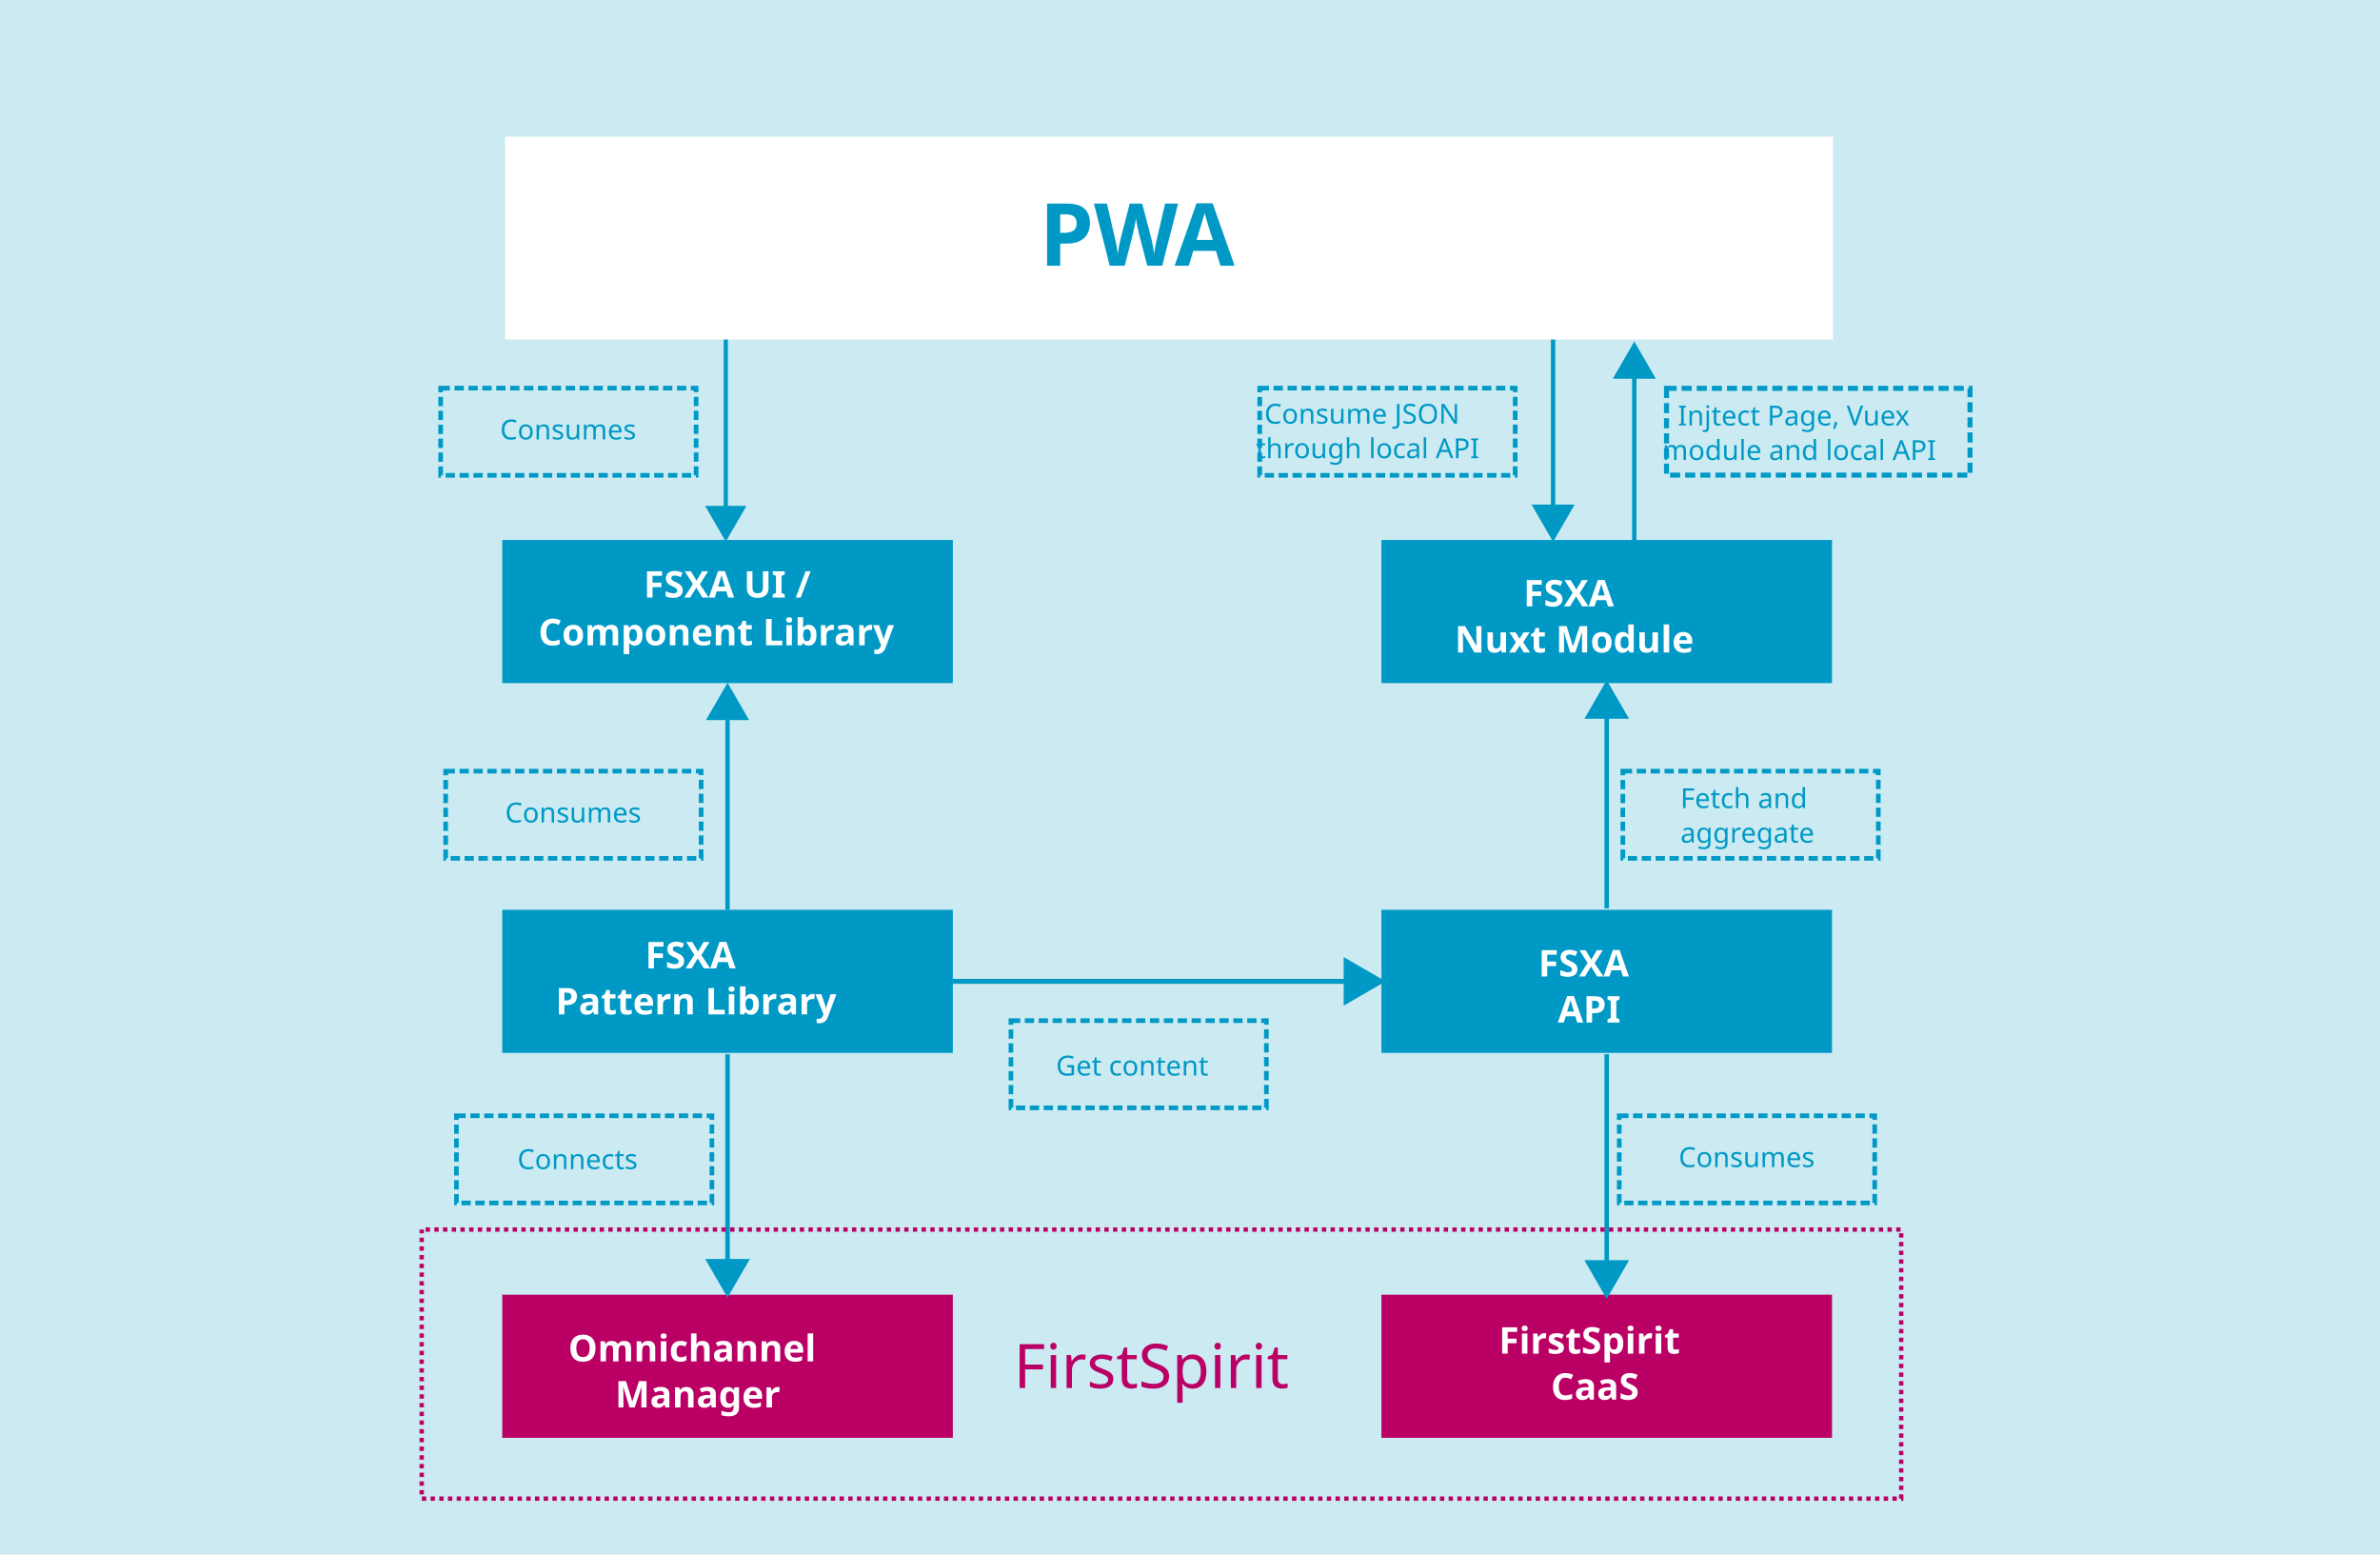
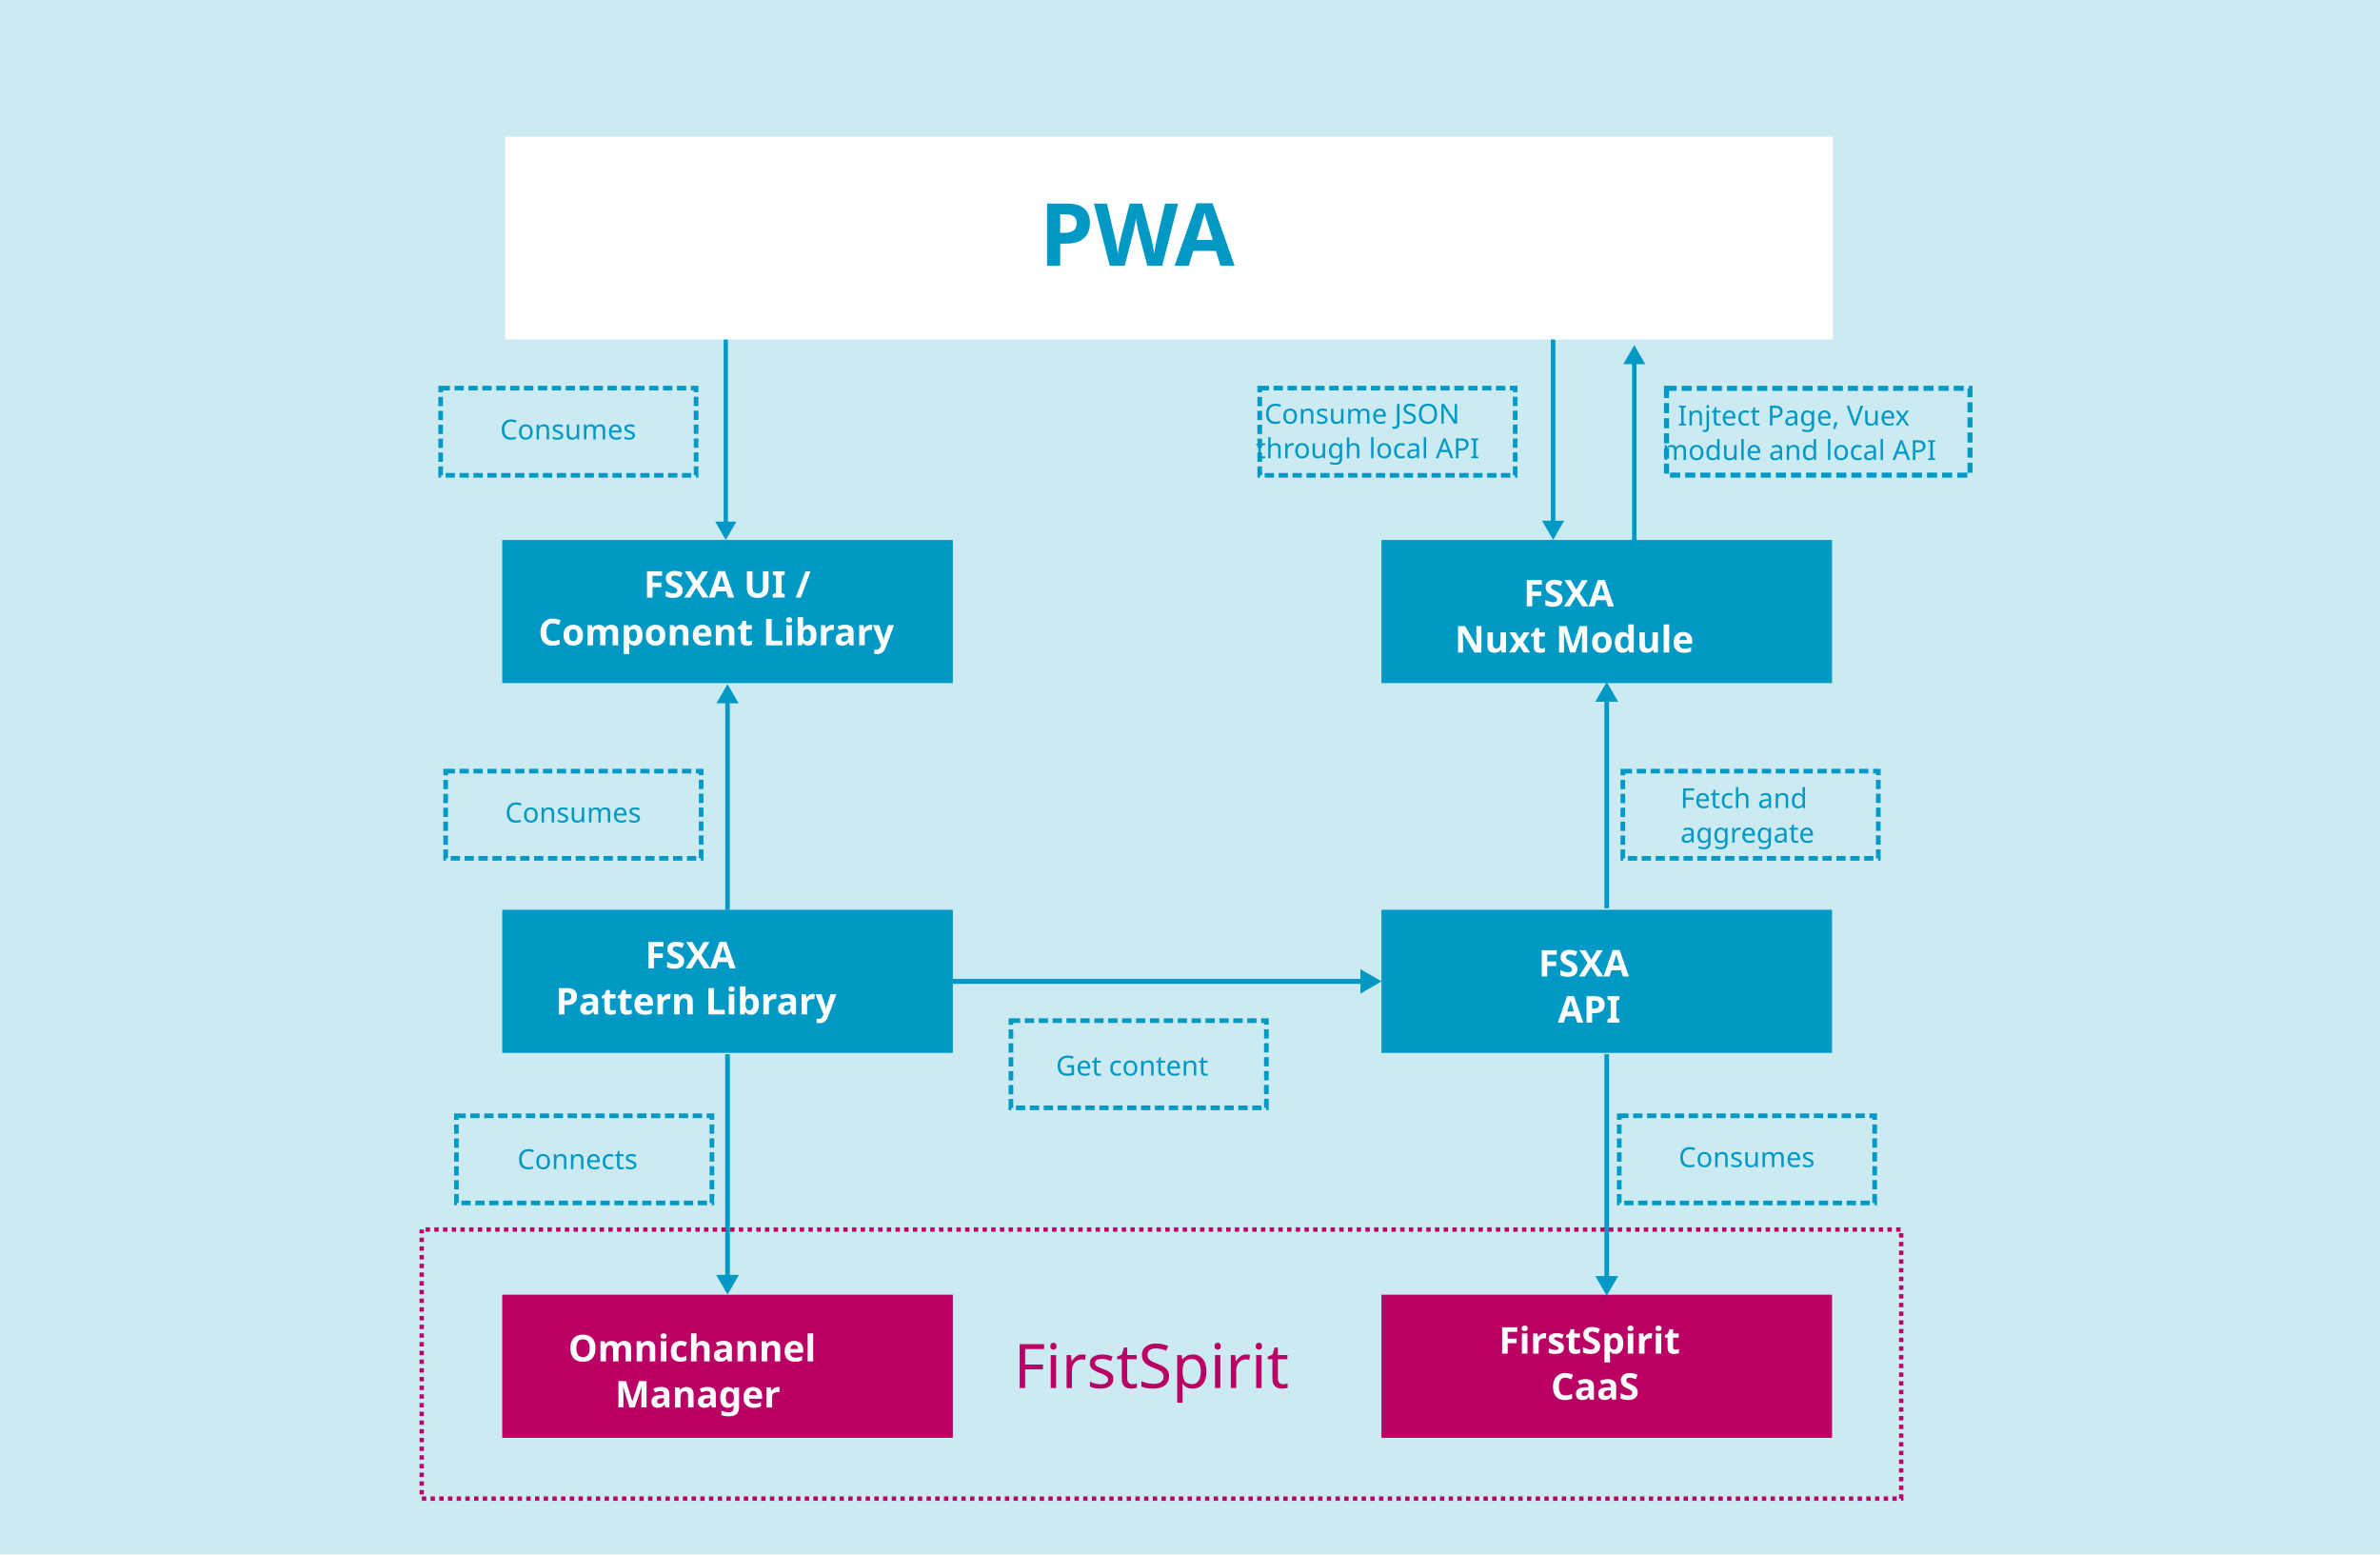
<svg xmlns="http://www.w3.org/2000/svg" width="547.03mm" height="357.111mm" viewBox="0 0 547.03 357.111" version="1.1" id="svg8">
  <defs id="defs2">
+     <marker style="overflow:visible" id="marker5808" refX="0.0" refY="0.0" orient="auto">
+       <path transform="scale(0.4)" style="fill-rule:evenodd;stroke:#0099c5;stroke-width:1pt;stroke-opacity:1;fill:#0099c5;fill-opacity:1" d="M 5.77,0.0 L -2.88,5.0 L -2.88,-5.0 L 5.77,0.0 z " id="path5806" />
+     </marker>
+     <marker orient="auto" refY="0.0" refX="0.0" id="marker5624" style="overflow:visible">
+       <path id="path5622" d="M 5.77,0.0 L -2.88,5.0 L -2.88,-5.0 L 5.77,0.0 z " style="fill-rule:evenodd;stroke:#0099c5;stroke-width:1pt;stroke-opacity:1;fill:#0099c5;fill-opacity:1" transform="scale(0.4)" />
+     </marker>
+     <marker orient="auto" refY="0.0" refX="0.0" id="marker5452" style="overflow:visible">
+       <path id="path5450" d="M 5.77,0.0 L -2.88,5.0 L -2.88,-5.0 L 5.77,0.0 z " style="fill-rule:evenodd;stroke:#0099c5;stroke-width:1pt;stroke-opacity:1;fill:#0099c5;fill-opacity:1" transform="scale(0.4)" />
+     </marker>
+     <marker orient="auto" refY="0.0" refX="0.0" id="marker5232" style="overflow:visible">
+       <path id="path5230" d="M 5.77,0.0 L -2.88,5.0 L -2.88,-5.0 L 5.77,0.0 z " style="fill-rule:evenodd;stroke:#0099c5;stroke-width:1pt;stroke-opacity:1;fill:#0099c5;fill-opacity:1" transform="scale(0.4)" />
+     </marker>
+     <marker orient="auto" refY="0.0" refX="0.0" id="marker5134" style="overflow:visible">
+       <path id="path5132" d="M 5.77,0.0 L -2.88,5.0 L -2.88,-5.0 L 5.77,0.0 z " style="fill-rule:evenodd;stroke:#0099c5;stroke-width:1pt;stroke-opacity:1;fill:#0099c5;fill-opacity:1" transform="scale(0.4)" />
+     </marker>
+     <marker style="overflow:visible" id="marker4874" refX="0.0" refY="0.0" orient="auto">
+       <path transform="scale(0.4)" style="fill-rule:evenodd;stroke:#0099c5;stroke-width:1pt;stroke-opacity:1;fill:#0099c5;fill-opacity:1" d="M 5.77,0.0 L -2.88,5.0 L -2.88,-5.0 L 5.77,0.0 z " id="path4872" />
+     </marker>
+     <marker style="overflow:visible" id="marker4782" refX="0.0" refY="0.0" orient="auto">
+       <path transform="scale(0.4)" style="fill-rule:evenodd;stroke:#0099c5;stroke-width:1pt;stroke-opacity:1;fill:#0099c5;fill-opacity:1" d="M 5.77,0.0 L -2.88,5.0 L -2.88,-5.0 L 5.77,0.0 z " id="path4780" />
+     </marker>
    <marker orient="auto" refY="0.0" refX="0.0" id="marker2643" style="overflow:visible">
      <path id="path2641" d="M 5.77,0.0 L -2.88,5.0 L -2.88,-5.0 L 5.77,0.0 z " style="fill-rule:evenodd;stroke:#0099c5;stroke-width:1pt;stroke-opacity:1;fill:#0099c5;fill-opacity:1" transform="scale(0.8)" />
    </marker>
    <marker style="overflow:visible" id="marker2429" refX="0.0" refY="0.0" orient="auto">
      <path transform="scale(0.8)" style="fill-rule:evenodd;stroke:#0099c5;stroke-width:1pt;stroke-opacity:1;fill:#0099c5;fill-opacity:1" d="M 5.77,0.0 L -2.88,5.0 L -2.88,-5.0 L 5.77,0.0 z " id="path2427" />
    </marker>
    <marker style="overflow:visible" id="marker2327" refX="0.0" refY="0.0" orient="auto">
      <path transform="scale(0.8)" style="fill-rule:evenodd;stroke:#0099c5;stroke-width:1pt;stroke-opacity:1;fill:#0099c5;fill-opacity:1" d="M 5.77,0.0 L -2.88,5.0 L -2.88,-5.0 L 5.77,0.0 z " id="path2325" />
-     </marker>
-     <marker style="overflow:visible" id="marker2159" refX="0.0" refY="0.0" orient="auto">
-       <path transform="scale(0.8)" style="fill-rule:evenodd;stroke:#0099c5;stroke-width:1pt;stroke-opacity:1;fill:#0099c5;fill-opacity:1" d="M 5.77,0.0 L -2.88,5.0 L -2.88,-5.0 L 5.77,0.0 z " id="path2157" />
-     </marker>
-     <marker orient="auto" refY="0.0" refX="0.0" id="TriangleOutL" style="overflow:visible">
-       <path id="path1371" d="M 5.77,0.0 L -2.88,5.0 L -2.88,-5.0 L 5.77,0.0 z " style="fill-rule:evenodd;stroke:#0099c5;stroke-width:1pt;stroke-opacity:1;fill:#0099c5;fill-opacity:1" transform="scale(0.8)" />
    </marker>
    <marker orient="auto" refY="0.0" refX="0.0" id="TriangleOutM" style="overflow:visible">
      <path id="path1374" d="M 5.77,0.0 L -2.88,5.0 L -2.88,-5.0 L 5.77,0.0 z " style="fill-rule:evenodd;stroke:#0099c5;stroke-width:1pt;stroke-opacity:1;fill:#0099c5;fill-opacity:1" transform="scale(0.4)" />
    </marker>
    <marker orient="auto" refY="0.0" refX="0.0" id="Arrow1Send" style="overflow:visible;">
      <path id="path1244" d="M 0.0,0.0 L 5.0,-5.0 L -12.5,0.0 L 5.0,5.0 L 0.0,0.0 z " style="fill-rule:evenodd;stroke:#0099c5;stroke-width:1pt;stroke-opacity:1;fill:#0099c5;fill-opacity:1" transform="scale(0.2) rotate(180) translate(6,0)" />
    </marker>
    <marker orient="auto" refY="0" refX="0" id="marker8426" style="overflow:visible">
      <path id="path8424" style="fill:#0099c5;fill-opacity:1;fill-rule:evenodd;stroke:#0099c5;stroke-width:0.625;stroke-linejoin:round;stroke-opacity:1" d="M 8.719,4.034 -2.207,0.016 8.719,-4.002 c -1.745,2.372 -1.735,5.617 -6e-7,8.035 z" transform="matrix(-1.1,0,0,-1.1,-1.1,0)" />
    </marker>
    <marker style="overflow:visible" id="marker6208" refX="0" refY="0" orient="auto">
      <path transform="matrix(-1.1,0,0,-1.1,-1.1,0)" d="M 8.719,4.034 -2.207,0.016 8.719,-4.002 c -1.745,2.372 -1.735,5.617 -6e-7,8.035 z" style="fill:#0099c5;fill-opacity:1;fill-rule:evenodd;stroke:#0099c5;stroke-width:0.625;stroke-linejoin:round;stroke-opacity:1" id="path6206" />
    </marker>
    <marker orient="auto" refY="0" refX="0" id="marker5542" style="overflow:visible">
      <path id="path5540" style="fill:#0099c5;fill-opacity:1;fill-rule:evenodd;stroke:#0099c5;stroke-width:0.625;stroke-linejoin:round;stroke-opacity:1" d="M 8.719,4.034 -2.207,0.016 8.719,-4.002 c -1.745,2.372 -1.735,5.617 -6e-7,8.035 z" transform="matrix(-1.1,0,0,-1.1,-1.1,0)" />
    </marker>
    <marker style="overflow:visible" id="marker5362" refX="0" refY="0" orient="auto">
      <path transform="matrix(-1.1,0,0,-1.1,-1.1,0)" d="M 8.719,4.034 -2.207,0.016 8.719,-4.002 c -1.745,2.372 -1.735,5.617 -6e-7,8.035 z" style="fill:#000000;fill-opacity:1;fill-rule:evenodd;stroke:#000000;stroke-width:0.625;stroke-linejoin:round;stroke-opacity:1" id="path5360" />
    </marker>
    <marker orient="auto" refY="0" refX="0" id="Arrow1Lend" style="overflow:visible">
      <path id="path4899" d="M 0,0 5,-5 -12.5,0 5,5 Z" style="fill:#000000;fill-opacity:1;fill-rule:evenodd;stroke:#000000;stroke-width:1pt;stroke-opacity:1" transform="matrix(-0.8,0,0,-0.8,-10,0)" />
    </marker>
    <marker orient="auto" refY="0" refX="0" id="Arrow1Lstart" style="overflow:visible">
      <path id="path4896" d="M 0,0 5,-5 -12.5,0 5,5 Z" style="fill:#0099c5;fill-opacity:1;fill-rule:evenodd;stroke:#0099c5;stroke-width:1pt;stroke-opacity:1" transform="matrix(0.8,0,0,0.8,10,0)" />
    </marker>
    <marker orient="auto" refY="0" refX="0" id="marker5542-9" style="overflow:visible">
      <path id="path5540-2" style="fill:#0099c5;fill-opacity:1;fill-rule:evenodd;stroke:#0099c5;stroke-width:0.625;stroke-linejoin:round;stroke-opacity:1" d="M 8.719,4.034 -2.207,0.016 8.719,-4.002 c -1.745,2.372 -1.735,5.617 -6e-7,8.035 z" transform="matrix(-1.1,0,0,-1.1,-1.1,0)" />
    </marker>
    <marker style="overflow:visible" id="marker6656-1" refX="0" refY="0" orient="auto">
      <path transform="matrix(-1.1,0,0,-1.1,-1.1,0)" d="M 8.719,4.034 -2.207,0.016 8.719,-4.002 c -1.745,2.372 -1.735,5.617 -6e-7,8.035 z" style="fill:#0099c5;fill-opacity:1;fill-rule:evenodd;stroke:#0099c5;stroke-width:0.625;stroke-linejoin:round;stroke-opacity:1" id="path6654-9" />
-     </marker>
-     <marker orient="auto" refY="0" refX="0" id="TriangleOutL-3" style="overflow:visible">
-       <path id="path1371-6" d="M 5.77,0 -2.88,5 V -5 Z" style="fill:#0099c5;fill-opacity:1;fill-rule:evenodd;stroke:#0099c5;stroke-width:1pt;stroke-opacity:1" transform="scale(0.8)" />
-     </marker>
-     <marker orient="auto" refY="0" refX="0" id="TriangleOutL-5" style="overflow:visible">
-       <path id="path1371-3" d="M 5.77,0 -2.88,5 V -5 Z" style="fill:#0099c5;fill-opacity:1;fill-rule:evenodd;stroke:#0099c5;stroke-width:1pt;stroke-opacity:1" transform="scale(0.8)" />
-     </marker>
-     <marker orient="auto" refY="0" refX="0" id="TriangleOutL-6" style="overflow:visible">
-       <path id="path1371-2" d="M 5.77,0 -2.88,5 V -5 Z" style="fill:#0099c5;fill-opacity:1;fill-rule:evenodd;stroke:#0099c5;stroke-width:1pt;stroke-opacity:1" transform="scale(0.8)" />
    </marker>
  </defs>
  <g id="layer1" transform="translate(240.4712,144.175)">
    <rect style="fill:#cbeaf2;fill-opacity:1;stroke-width:0.9" id="rect4754" width="547.03" height="357.111" x="-240.471" y="-144.175" />
    <text xml:space="preserve" style="font-style:normal;font-weight:normal;font-size:4.939px;line-height:1.25;font-family:sans-serif;letter-spacing:0px;word-spacing:0px;fill:#000000;fill-opacity:1;stroke:none;stroke-width:0.265" x="56.318" y="35.062" id="text4579">
      <tspan id="tspan4577" x="56.318" y="39.432" style="fill:#ffffff;fill-opacity:1;stroke-width:0.265" />
      <tspan x="56.318" y="45.606" style="fill:#ffffff;fill-opacity:1;stroke-width:0.265" id="tspan4581" />
    </text>
    <g id="g4656" transform="translate(-171.5235,36.62757)">
      <rect y="28.259" x="46.491" height="32.884" width="103.565" id="rect4551" style="fill:#0099c5;fill-opacity:1;stroke-width:0.265" />
      <text id="text4585" y="41.71" x="95.511" style="font-style:normal;font-weight:normal;font-size:4.939px;line-height:1.25;font-family:sans-serif;letter-spacing:0px;word-spacing:0px;fill:#000000;fill-opacity:1;stroke:none;stroke-width:0.265" xml:space="preserve">
        <tspan style="font-style:normal;font-variant:normal;font-weight:bold;font-stretch:normal;font-size:8.467px;font-family:sans-serif;-inkscape-font-specification:'sans-serif Bold';text-align:center;text-anchor:middle;fill:#ffffff;fill-opacity:1;stroke-width:0.265" y="41.71" x="95.511" id="tspan4583">FSXA</tspan>
        <tspan style="font-style:normal;font-variant:normal;font-weight:bold;font-stretch:normal;font-size:8.467px;font-family:sans-serif;-inkscape-font-specification:'sans-serif Bold';text-align:center;text-anchor:middle;fill:#ffffff;fill-opacity:1;stroke-width:0.265" y="52.293" x="95.511" id="tspan4848">Pattern Library</tspan>
      </text>
    </g>
    <g id="g7860" transform="translate(1.2326563e-5,-1.32707)">
      <g transform="translate(-227.8419,-103.1509)" id="g4663">
        <rect style="fill:#0099c5;fill-opacity:1;stroke-width:0.265" id="rect4551-7" width="103.565" height="32.884" x="102.81" y="84.388" />
        <text xml:space="preserve" style="font-style:normal;font-weight:normal;font-size:4.939px;line-height:1.25;font-family:sans-serif;letter-spacing:0px;word-spacing:0px;fill:#000000;fill-opacity:1;stroke:none;stroke-width:0.265" x="111.125" y="108.579" id="text4585-5">
          <tspan id="tspan4583-3" x="111.125" y="108.579" style="font-style:normal;font-variant:normal;font-weight:bold;font-stretch:normal;font-size:8.467px;font-family:sans-serif;-inkscape-font-specification:'sans-serif Bold';fill:#ffffff;fill-opacity:1;stroke-width:0.265">Component Library</tspan>
        </text>
        <text xml:space="preserve" style="font-style:normal;font-weight:normal;font-size:4.939px;line-height:1.25;font-family:sans-serif;letter-spacing:0px;word-spacing:0px;fill:#000000;fill-opacity:1;stroke:none;stroke-width:0.265" x="135.315" y="97.618" id="text4589-5">
          <tspan id="tspan4587-6" x="135.315" y="97.618" style="font-style:normal;font-variant:normal;font-weight:bold;font-stretch:normal;font-size:8.467px;font-family:sans-serif;-inkscape-font-specification:'sans-serif Bold';fill:#ffffff;fill-opacity:1;stroke-width:0.265">FSXA UI /</tspan>
        </text>
      </g>
    </g>
    <g id="g7871">
      <rect y="64.886" x="77.044" height="32.884" width="103.565" id="rect4551-9" style="fill:#0099c5;fill-opacity:1;stroke-width:0.265" />
      <text id="text4585-1" y="80.209" x="129.303" style="font-style:normal;font-weight:normal;font-size:4.939px;line-height:1.25;font-family:sans-serif;letter-spacing:0px;word-spacing:0px;fill:#000000;fill-opacity:1;stroke:none;stroke-width:0.265" xml:space="preserve">
        <tspan style="font-style:normal;font-variant:normal;font-weight:bold;font-stretch:normal;font-size:8.467px;font-family:sans-serif;-inkscape-font-specification:'sans-serif Bold';text-align:center;text-anchor:middle;fill:#ffffff;fill-opacity:1;stroke-width:0.265" y="80.209" x="129.303" id="tspan4583-2">FSXA</tspan>
        <tspan id="tspan7865" style="font-style:normal;font-variant:normal;font-weight:bold;font-stretch:normal;font-size:8.467px;font-family:sans-serif;-inkscape-font-specification:'sans-serif Bold';text-align:center;text-anchor:middle;fill:#ffffff;fill-opacity:1;stroke-width:0.265" y="90.793" x="129.303">API</tspan>
      </text>
    </g>
    <g id="g7615" transform="translate(-1.863992,-117.4315)">
      <g transform="translate(8.387965,6.057975)" id="g4861">
        <rect style="fill:#0099c5;fill-opacity:1;stroke-width:0.265" id="rect4551-9-7" width="103.565" height="32.884" x="70.52" y="91.284" />
        <text xml:space="preserve" style="font-style:normal;font-weight:normal;font-size:4.939px;line-height:1.25;font-family:sans-serif;letter-spacing:0px;word-spacing:0px;fill:#000000;fill-opacity:1;stroke:none;stroke-width:0.265" x="120.623" y="106.543" id="text4585-1-0">
          <tspan id="tspan4583-2-9" x="120.623" y="106.543" style="font-style:normal;font-variant:normal;font-weight:bold;font-stretch:normal;font-size:8.467px;font-family:sans-serif;-inkscape-font-specification:'sans-serif Bold';text-align:center;text-anchor:middle;fill:#ffffff;fill-opacity:1;stroke-width:0.265">FSXA</tspan>
          <tspan id="tspan7608" x="120.623" y="117.126" style="font-style:normal;font-variant:normal;font-weight:bold;font-stretch:normal;font-size:8.467px;font-family:sans-serif;-inkscape-font-specification:'sans-serif Bold';text-align:center;text-anchor:middle;fill:#ffffff;fill-opacity:1;stroke-width:0.265">Nuxt Module</tspan>
        </text>
      </g>
    </g>
-     <path style="fill:none;fill-rule:evenodd;stroke:#0099c5;stroke-width:0.963;stroke-linecap:butt;stroke-linejoin:miter;stroke-miterlimit:4;stroke-dasharray:none;stroke-opacity:1;marker-end:url(#TriangleOutL-3)" d="m -73.652,-67.752 v 42.56" id="path5616-7" />
-     <path style="fill:none;fill-rule:evenodd;stroke:#0099c5;stroke-width:1.006;stroke-linecap:butt;stroke-linejoin:miter;stroke-miterlimit:4;stroke-dasharray:none;stroke-opacity:1;marker-end:url(#TriangleOutL-6)" d="m 116.499,-71.835 v 46.455" id="path5616-9" />
+     <path style="fill:none;fill-rule:evenodd;stroke:#0099c5;stroke-width:0.988;stroke-linecap:butt;stroke-linejoin:miter;stroke-miterlimit:4;stroke-dasharray:none;stroke-opacity:1;marker-end:url(#marker4874)" d="m -73.652,-67.752 v 44.838" id="path5616-7" />
+     <path style="fill:none;fill-rule:evenodd;stroke:#0099c5;stroke-width:1.031;stroke-linecap:butt;stroke-linejoin:miter;stroke-miterlimit:4;stroke-dasharray:none;stroke-opacity:1;marker-end:url(#marker4782)" d="m 116.499,-71.835 v 48.787" id="path5616-9" />
    <rect style="fill:#ffffff;fill-opacity:1;stroke:none;stroke-width:0.541;stroke-opacity:1" id="rect4551-9-7-6" width="305.226" height="46.609" x="-124.377" y="-112.768" />
    <text xml:space="preserve" style="font-style:normal;font-weight:normal;font-size:7px;line-height:1.25;font-family:sans-serif;letter-spacing:0px;word-spacing:0px;fill:#0099c5;fill-opacity:1;stroke:none;stroke-width:0.375;stroke-opacity:1" x="-1.602" y="-83.115" id="text4585-1-0-0">
      <tspan id="tspan4583-2-9-6" x="-1.602" y="-83.115" style="font-style:normal;font-variant:normal;font-weight:bold;font-stretch:normal;font-size:20.001px;font-family:sans-serif;-inkscape-font-specification:'sans-serif Bold';fill:#0099c5;fill-opacity:1;stroke:none;stroke-width:0.375;stroke-opacity:1">PWA</tspan>
    </text>
    <g id="g4867" transform="translate(-8.035877,218.6236)">
      <rect y="-65.289" x="-116.997" height="32.884" width="103.565" id="rect4551-9-7-2" style="fill:#ba0065;fill-opacity:1;stroke-width:0.265" />
      <text id="text4585-1-0-8" y="-49.967" x="-67.566" style="font-style:normal;font-weight:normal;font-size:4.939px;line-height:1.25;font-family:sans-serif;letter-spacing:0px;word-spacing:0px;fill:#000000;fill-opacity:1;stroke:none;stroke-width:0.265" xml:space="preserve">
        <tspan style="font-style:normal;font-variant:normal;font-weight:bold;font-stretch:normal;font-size:8.467px;font-family:sans-serif;-inkscape-font-specification:'sans-serif Bold';text-align:center;text-anchor:middle;fill:#ffffff;fill-opacity:1;stroke-width:0.265" y="-49.967" x="-67.566" id="tspan4583-2-9-7">Omnichannel</tspan>
        <tspan id="tspan4846" style="font-style:normal;font-variant:normal;font-weight:bold;font-stretch:normal;font-size:8.467px;font-family:sans-serif;-inkscape-font-specification:'sans-serif Bold';text-align:center;text-anchor:middle;fill:#ffffff;fill-opacity:1;stroke-width:0.265" y="-39.383" x="-67.566">Manager</tspan>
      </text>
    </g>
    <g id="g4872" transform="translate(1.071847,212.7437)">
      <rect y="-59.409" x="75.972" height="32.884" width="103.565" id="rect4551-9-7-2-9" style="fill:#ba0065;fill-opacity:1;stroke-width:0.265" />
      <text id="text4585-1-0-8-2" y="-45.872" x="129.569" style="font-style:normal;font-weight:normal;font-size:4.939px;line-height:1.25;font-family:sans-serif;text-align:center;letter-spacing:0px;word-spacing:0px;text-anchor:middle;fill:#000000;fill-opacity:1;stroke:none;stroke-width:0.265" xml:space="preserve">
        <tspan style="font-style:normal;font-variant:normal;font-weight:bold;font-stretch:normal;font-size:8.467px;font-family:sans-serif;-inkscape-font-specification:'sans-serif Bold';text-align:center;text-anchor:middle;fill:#ffffff;fill-opacity:1;stroke-width:0.265" y="-45.872" x="129.569" id="tspan4583-2-9-7-0">FirstSpirit</tspan>
        <tspan style="font-style:normal;font-variant:normal;font-weight:bold;font-stretch:normal;font-size:8.467px;font-family:sans-serif;-inkscape-font-specification:'sans-serif Bold';text-align:center;text-anchor:middle;fill:#ffffff;fill-opacity:1;stroke-width:0.265" y="-35.289" x="129.569" id="tspan5761">CaaS</tspan>
      </text>
    </g>
-     <path style="fill:none;fill-rule:evenodd;stroke:#0099c5;stroke-width:1.043;stroke-linecap:butt;stroke-linejoin:miter;stroke-miterlimit:4;stroke-dasharray:none;stroke-opacity:1;marker-end:url(#marker2643)" d="M -73.25,98.087 V 148.084" id="path5264" />
-     <path style="fill:none;fill-rule:evenodd;stroke:#0099c5;stroke-width:1.006;stroke-linecap:butt;stroke-linejoin:miter;stroke-miterlimit:4;stroke-dasharray:none;stroke-opacity:1;marker-end:url(#TriangleOutL)" d="M -73.25,64.886 V 18.431" id="path5616" />
+     <path style="fill:none;fill-rule:evenodd;stroke:#0099c5;stroke-width:1.066;stroke-linecap:butt;stroke-linejoin:miter;stroke-miterlimit:4;stroke-dasharray:none;stroke-opacity:1;marker-end:url(#marker5232)" d="M -73.25,98.087 V 150.286" id="path5264" />
+     <path style="fill:none;fill-rule:evenodd;stroke:#0099c5;stroke-width:1.032;stroke-linecap:butt;stroke-linejoin:miter;stroke-miterlimit:4;stroke-dasharray:none;stroke-opacity:1;marker-end:url(#marker5134)" d="M -73.25,64.886 V 15.958" id="path5616" />
    <g id="g5733" transform="translate(-52.51478,-45.36147)">
      <rect y="-9.627" x="-86.676" height="20.038" width="58.716" id="rect5724" style="fill:none;fill-opacity:1;stroke:#0099c5;stroke-width:1.065;stroke-miterlimit:4;stroke-dasharray:2.13, 1.065;stroke-dashoffset:0;stroke-opacity:1" />
      <text id="text5728" y="2.16" x="-73.025" style="font-style:normal;font-weight:normal;font-size:4.939px;line-height:1.25;font-family:sans-serif;letter-spacing:0px;word-spacing:0px;fill:#000000;fill-opacity:1;stroke:none;stroke-width:0.265" xml:space="preserve">
        <tspan style="font-size:6.35px;fill:#0099c5;fill-opacity:1;stroke-width:0.265" y="2.16" x="-73.025" id="tspan5726">Consumes</tspan>
      </text>
    </g>
-     <path style="fill:none;fill-rule:evenodd;stroke:#0099c5;stroke-width:1.044;stroke-linecap:butt;stroke-linejoin:miter;stroke-miterlimit:4;stroke-dasharray:none;stroke-opacity:1;marker-end:url(#marker2429)" d="M 128.827,98.07 V 148.36" id="path6198" />
-     <path style="fill:none;fill-rule:evenodd;stroke:#0099c5;stroke-width:1.132;stroke-linecap:butt;stroke-linejoin:miter;stroke-miterlimit:4;stroke-dasharray:none;stroke-opacity:1;marker-end:url(#marker2327)" d="m -21.467,81.328 h 93.045" id="path6270" />
-     <path style="fill:none;fill-rule:evenodd;stroke:#0099c5;stroke-width:1.041;stroke-linecap:butt;stroke-linejoin:miter;stroke-miterlimit:4;stroke-dasharray:none;stroke-opacity:1;marker-end:url(#marker2159)" d="M 128.827,64.549 V 18.026" id="path6348" />
+     <path style="fill:none;fill-rule:evenodd;stroke:#0099c5;stroke-width:1.067;stroke-linecap:butt;stroke-linejoin:miter;stroke-miterlimit:4;stroke-dasharray:none;stroke-opacity:1;marker-end:url(#marker5624)" d="M 128.827,98.07 V 150.563" id="path6198" />
+     <path style="fill:none;fill-rule:evenodd;stroke:#0099c5;stroke-width:1.146;stroke-linecap:butt;stroke-linejoin:miter;stroke-miterlimit:4;stroke-dasharray:none;stroke-opacity:1;marker-end:url(#marker5452)" d="M -21.467,81.328 H 73.834" id="path6270" />
+     <path style="fill:none;fill-rule:evenodd;stroke:#0099c5;stroke-width:1.069;stroke-linecap:butt;stroke-linejoin:miter;stroke-miterlimit:4;stroke-dasharray:none;stroke-opacity:1;marker-end:url(#marker5808)" d="M 128.827,64.549 V 15.558" id="path6348" />
    <g id="g6817" transform="translate(63.9297,-123.8334)">
      <rect y="68.845" x="-14.859" height="20.038" width="58.716" id="rect5724-2" style="fill:none;fill-opacity:1;stroke:#0099c5;stroke-width:1.065;stroke-miterlimit:4;stroke-dasharray:2.13, 1.065;stroke-dashoffset:0;stroke-opacity:1" />
      <text id="text5728-9" y="77.007" x="14.435" style="font-style:normal;font-weight:normal;font-size:4.939px;line-height:1.25;font-family:sans-serif;text-align:center;letter-spacing:0px;word-spacing:0px;text-anchor:middle;fill:#000000;fill-opacity:1;stroke:none;stroke-width:0.265" xml:space="preserve">
        <tspan style="font-size:6.35px;text-align:center;text-anchor:middle;fill:#0099c5;fill-opacity:1;stroke-width:0.265" y="77.007" x="14.435" id="tspan5726-3">Consume JSON</tspan>
        <tspan id="tspan6811" style="font-size:6.35px;text-align:center;text-anchor:middle;fill:#0099c5;fill-opacity:1;stroke-width:0.265" y="84.945" x="14.435">through local API</tspan>
      </text>
    </g>
    <text xml:space="preserve" style="font-style:normal;font-weight:normal;font-size:4.939px;line-height:1.25;font-family:sans-serif;letter-spacing:0px;word-spacing:0px;fill:#000000;fill-opacity:1;stroke:none;stroke-width:0.265" x="-7.487" y="174.771" id="text6833">
      <tspan id="tspan6831" x="-7.487" y="174.771" style="font-size:14.111px;fill:#ba0065;fill-opacity:1;stroke-width:0.265">FirstSpirit</tspan>
    </text>
    <rect style="fill:none;fill-opacity:1;stroke:#ba0065;stroke-width:1;stroke-miterlimit:4;stroke-dasharray:1, 1;stroke-dashoffset:1.1;stroke-opacity:1" id="rect8408" width="340.055" height="61.828" x="-143.543" y="138.36" />
    <g transform="translate(218.3787,121.8407)" id="g5733-2-7">
      <rect y="-9.627" x="-86.676" height="20.038" width="58.716" id="rect5724-3-8" style="fill:none;fill-opacity:1;stroke:#0099c5;stroke-width:1.065;stroke-miterlimit:4;stroke-dasharray:2.13, 1.065;stroke-dashoffset:0;stroke-opacity:1" />
      <text id="text5728-7-4" y="2.16" x="-73.025" style="font-style:normal;font-weight:normal;font-size:4.939px;line-height:1.25;font-family:sans-serif;letter-spacing:0px;word-spacing:0px;fill:#000000;fill-opacity:1;stroke:none;stroke-width:0.265" xml:space="preserve">
        <tspan style="font-size:6.35px;fill:#0099c5;fill-opacity:1;stroke-width:0.265" y="2.16" x="-73.025" id="tspan5726-5-5">Consumes</tspan>
      </text>
    </g>
    <g id="g6192-0" transform="translate(-134.6288,142.1116)">
      <rect y="-29.898" x="-0.932" height="20.038" width="58.716" id="rect5724-9-3" style="fill:none;fill-opacity:1;stroke:#0099c5;stroke-width:1.065;stroke-miterlimit:4;stroke-dasharray:2.13, 1.065;stroke-dashoffset:0;stroke-opacity:1" />
      <text id="text5728-73-6" y="-17.645" x="13.071" style="font-style:normal;font-weight:normal;font-size:4.939px;line-height:1.25;font-family:sans-serif;letter-spacing:0px;word-spacing:0px;fill:#000000;fill-opacity:1;stroke:none;stroke-width:0.265" xml:space="preserve">
        <tspan style="font-size:6.35px;fill:#0099c5;fill-opacity:1;stroke-width:0.265" y="-17.645" x="13.071" id="tspan5726-6-1">Connects</tspan>
      </text>
    </g>
    <g transform="translate(-51.35979,42.6514)" id="g5733-2-1">
      <rect y="-9.627" x="-86.676" height="20.038" width="58.716" id="rect5724-3-5" style="fill:none;fill-opacity:1;stroke:#0099c5;stroke-width:1.065;stroke-miterlimit:4;stroke-dasharray:2.13, 1.065;stroke-dashoffset:0;stroke-opacity:1" />
      <text id="text5728-7-5" y="2.16" x="-73.025" style="font-style:normal;font-weight:normal;font-size:4.939px;line-height:1.25;font-family:sans-serif;letter-spacing:0px;word-spacing:0px;fill:#000000;fill-opacity:1;stroke:none;stroke-width:0.265" xml:space="preserve">
        <tspan style="font-size:6.35px;fill:#0099c5;fill-opacity:1;stroke-width:0.265" y="2.16" x="-73.025" id="tspan5726-5-4">Consumes</tspan>
      </text>
    </g>
    <g id="g9108">
      <rect y="90.354" x="-8.115" height="20.038" width="58.716" id="rect5724-3-56" style="fill:none;fill-opacity:1;stroke:#0099c5;stroke-width:1.065;stroke-miterlimit:4;stroke-dasharray:2.13, 1.065;stroke-dashoffset:0;stroke-opacity:1" />
      <text id="text5728-7-9" y="102.966" x="2.235" style="font-style:normal;font-weight:normal;font-size:4.939px;line-height:1.25;font-family:sans-serif;letter-spacing:0px;word-spacing:0px;fill:#000000;fill-opacity:1;stroke:none;stroke-width:0.265" xml:space="preserve">
        <tspan style="font-size:6.35px;fill:#0099c5;fill-opacity:1;stroke-width:0.265" y="102.966" x="2.235" id="tspan5726-5-3">Get content</tspan>
      </text>
    </g>
    <g transform="translate(178.1759,-62.27908)" id="g9108-7">
      <g id="g9140" transform="translate(-37.53243,4.949331)">
        <rect style="fill:none;fill-opacity:1;stroke:#0099c5;stroke-width:1.065;stroke-miterlimit:4;stroke-dasharray:2.13, 1.065;stroke-dashoffset:0;stroke-opacity:1" id="rect5724-3-56-4" width="58.716" height="20.038" x="-8.115" y="90.354" />
        <text xml:space="preserve" style="font-style:normal;font-weight:normal;font-size:4.939px;line-height:1.25;font-family:sans-serif;letter-spacing:0px;word-spacing:0px;fill:#000000;fill-opacity:1;stroke:none;stroke-width:0.265" x="5.122" y="98.841" id="text5728-7-9-5">
          <tspan id="tspan5726-5-3-2" x="5.122" y="98.841" style="font-size:6.35px;fill:#0099c5;fill-opacity:1;stroke-width:0.265">Fetch and</tspan>
          <tspan id="tspan9134" x="5.122" y="106.779" style="font-size:6.35px;fill:#0099c5;fill-opacity:1;stroke-width:0.265">aggregate</tspan>
        </text>
      </g>
    </g>
    <g id="g9185" transform="translate(28.13917,6.024409)">
      <rect y="-60.966" x="114.427" height="19.945" width="69.759" id="rect5724-2-4" style="fill:none;fill-opacity:1;stroke:#0099c5;stroke-width:1.158;stroke-miterlimit:4;stroke-dasharray:2.316, 1.158;stroke-dashoffset:0;stroke-opacity:1" />
      <text id="text5728-9-7" y="-52.438" x="149.449" style="font-style:normal;font-weight:normal;font-size:4.939px;line-height:1.25;font-family:sans-serif;text-align:center;letter-spacing:0px;word-spacing:0px;text-anchor:middle;fill:#000000;fill-opacity:1;stroke:none;stroke-width:0.265" xml:space="preserve">
        <tspan id="tspan6811-4" style="font-size:6.35px;text-align:center;text-anchor:middle;fill:#0099c5;fill-opacity:1;stroke-width:0.265" y="-52.438" x="149.449">Injtect Page, Vuex</tspan>
        <tspan id="tspan9175" style="font-size:6.35px;text-align:center;text-anchor:middle;fill:#0099c5;fill-opacity:1;stroke-width:0.265" y="-44.501" x="149.449">module and local API</tspan>
      </text>
    </g>
-     <path style="fill:none;fill-rule:evenodd;stroke:#0099c5;stroke-width:1.006;stroke-linecap:butt;stroke-linejoin:miter;stroke-miterlimit:4;stroke-dasharray:none;stroke-opacity:1;marker-end:url(#TriangleOutL-5)" d="M 135.164,-13.541 V -59.997" id="path5616-5" />
+     <path style="fill:none;fill-rule:evenodd;stroke:#0099c5;stroke-width:1.027;stroke-linecap:butt;stroke-linejoin:miter;stroke-miterlimit:4;stroke-dasharray:none;stroke-opacity:1;marker-end:url(#TriangleOutM)" d="M 135.164,-13.541 V -61.939" id="path5616-5" />
  </g>
</svg>
